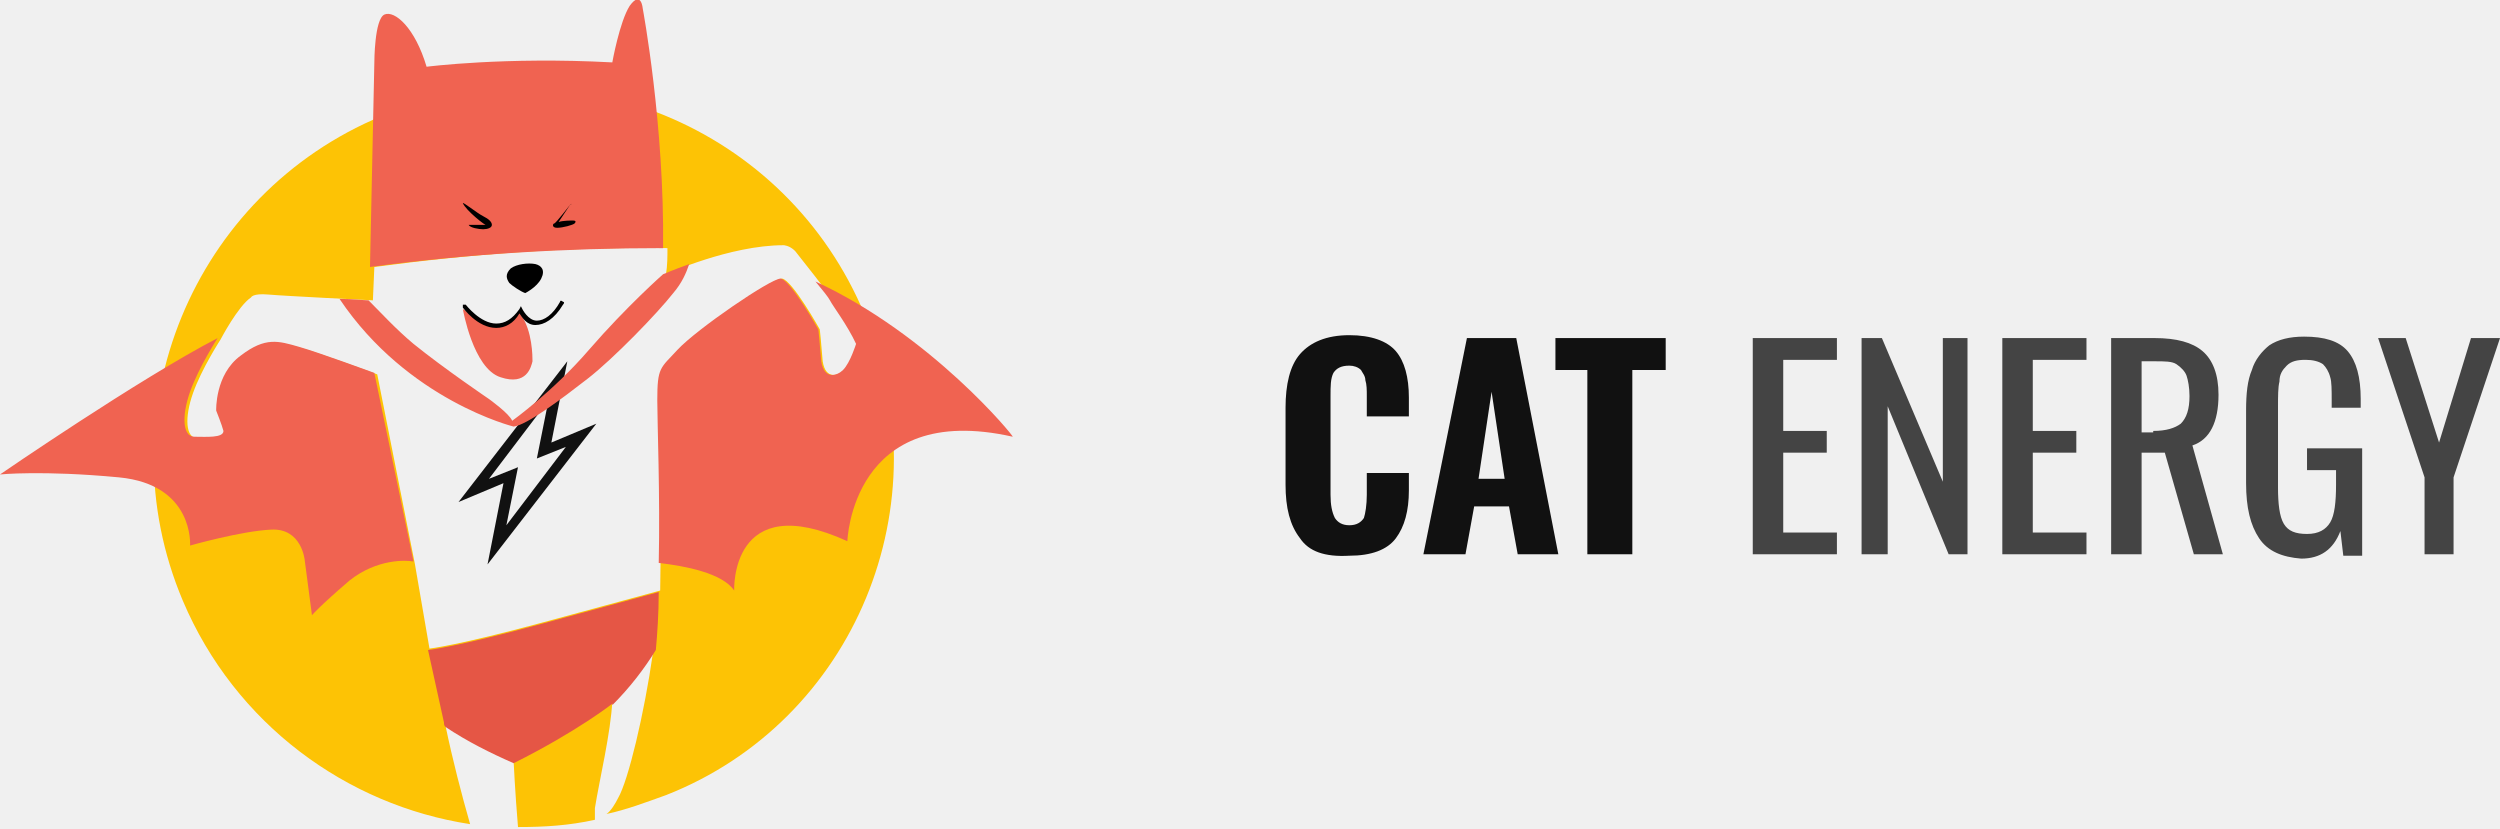
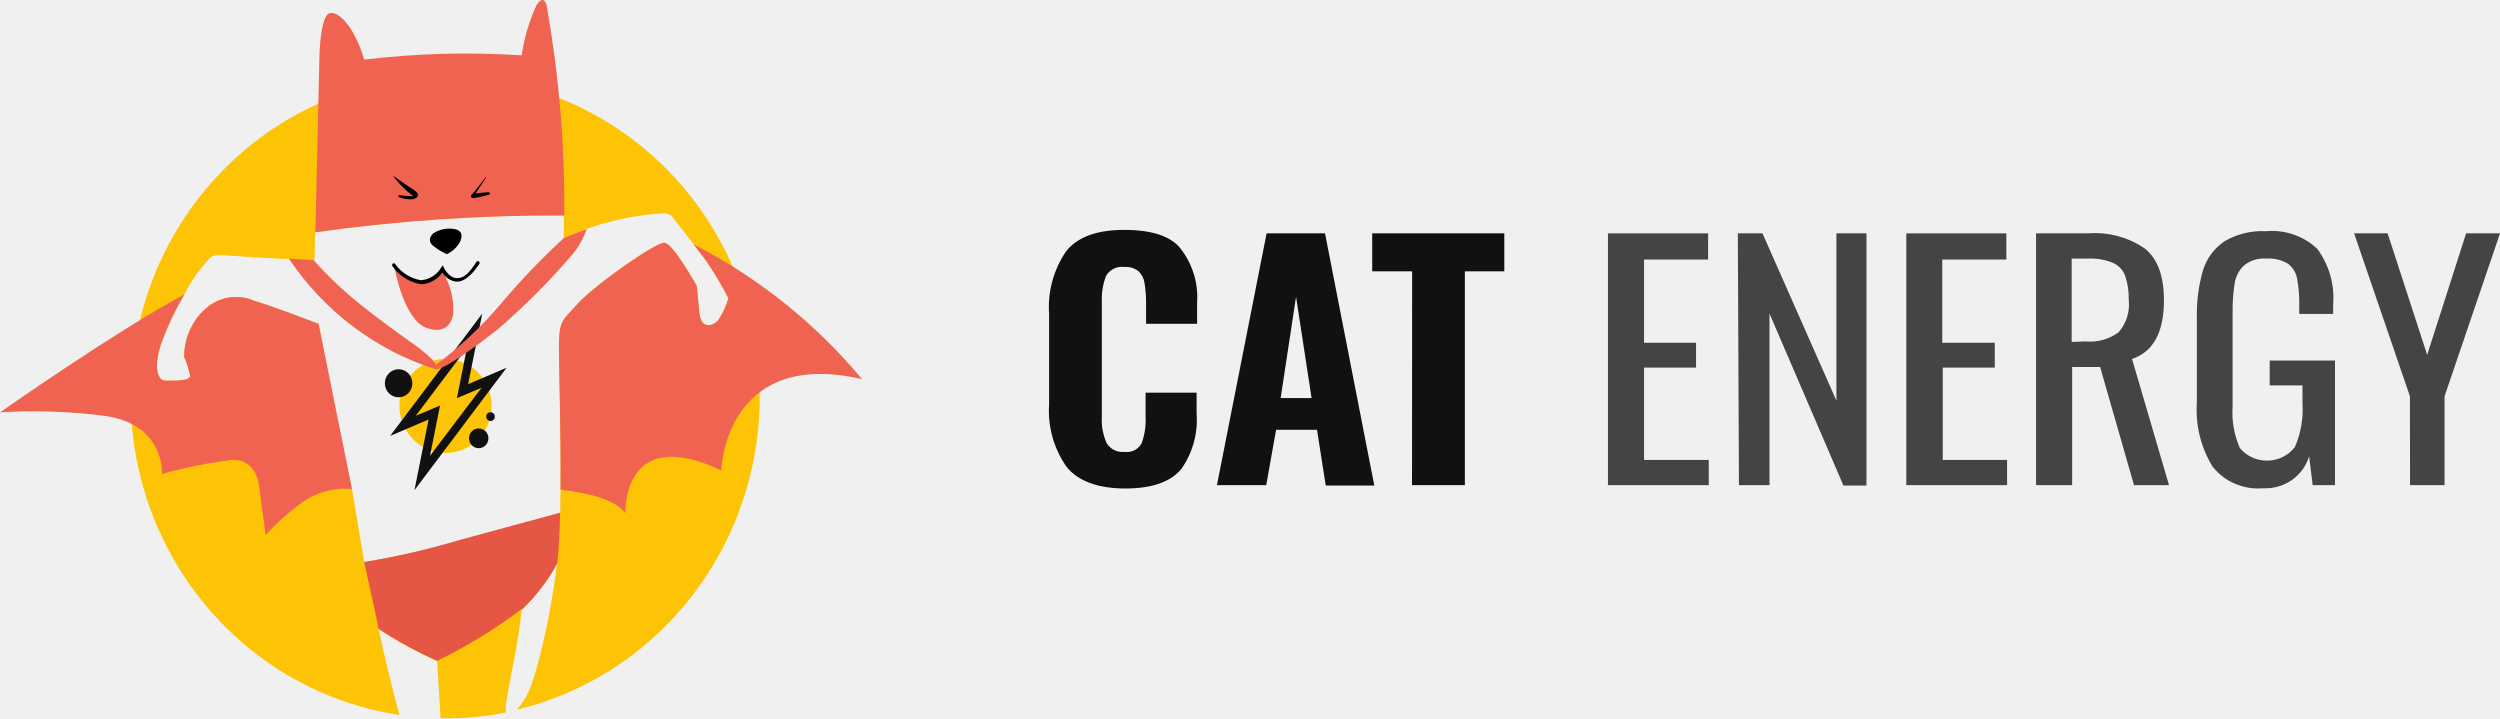
- <svg xmlns="http://www.w3.org/2000/svg" version="1.1" id="Layer_2" x="0" y="0" viewBox="0 0 172.3 57.1" xml:space="preserve">
-   <style>.st1{fill:#f06351}.st3{fill:#111}</style>
-   <path d="M59.6 21.7C54.2 8.7 39.3 2.6 26.3 8S7.1 28.4 12.6 41.4c3.6 8.5 11.3 14.1 19.8 15.4-.6-2.1-1.2-4.4-1.7-6.8 1.5 1 3.1 1.8 4.7 2.5 0 0 .1 2.1.3 4.5 1.8 0 3.5-.1 5.3-.5v-.8c.3-1.9 1.1-5.2 1.2-7.4 1.1-1.1 2.1-2.3 2.9-3.7 0 .1 0 .3-.1.4-.6 4.2-1.7 8.8-2.4 10-.2.4-.5.9-.8 1.1 1.4-.3 2.7-.8 4.1-1.3 13-5.1 19.2-20.1 13.7-33.1zm-1.4 3.8c-.4.4-1.3.7-1.5-.6-.1-1.3-.2-2.2-.2-2.2s-1.9-3.4-2.6-3.5c-.7 0-5.8 3.5-7.1 4.9-1.2 1.3-1.4 1.2-1.4 3.5 0 1.7.2 8.1.1 13.1 0 0-2.2.6-8.1 2.2-5.9 1.6-7.8 1.8-7.8 1.8l-1-5.8L26 25.8s-3.8-1.4-5.2-1.8c-1.4-.4-2.3-.7-4 .6-1.8 1.3-1.7 3.8-1.7 3.8s.4 1 .5 1.4c0 .5-1.2.4-2 .4s-.9-1.4-.3-3.1c.6-1.7 1.9-3.7 1.9-3.7s1.2-2.3 2.1-2.9c0 0 .1-.3 1.2-.2 1.1.1 7.2.4 7.2.4l.1-2.3c6.7-.9 13.4-1.4 20.2-1.3 0 .6 0 1.2-.1 1.8 0 0 4.4-2 8.1-2 0 0 .4 0 .8.4.3.4 2.4 3 2.6 3.4.2.4 1.2 1.7 1.8 3-.2 0-.6 1.4-1 1.8z" fill="#fdc305" />
-   <path class="st1" d="M56.2 19.4c.5.6.9 1.1 1 1.3.2.4 1.2 1.7 1.8 3 0 0-.4 1.3-.9 1.8-.4.4-1.3.7-1.5-.6-.1-1.3-.2-2.2-.2-2.2s-1.9-3.4-2.6-3.5c-.7 0-5.8 3.5-7.1 4.9-1.2 1.3-1.4 1.2-1.4 3.5 0 1.5.2 6.6.1 11.2 1.8.2 4.4.7 5.2 1.9 0 0-.3-7.1 7.8-3.4 0 0 .3-9.7 11.4-7.2.1 0-5.6-7-13.6-10.7zm-10.5-2.3C45.8 8.6 44.3.6 44.3.6s-.1-1.3-.9-.2c-.7 1.1-1.2 3.9-1.2 3.9-7.4-.4-12.8.3-12.8.3-.8-2.7-2.2-3.9-2.9-3.6-.7.3-.7 3.3-.7 3.3l-.3 14.1c6.7-.9 13.5-1.3 20.2-1.3z" />
-   <path d="M45.2 44.8c.1-1.1.2-2.5.2-4 0 0-2.2.6-8.1 2.2-5.9 1.6-7.8 1.8-7.8 1.8l1.1 5c0 .1 0 .2.1.3 1.5 1 3.1 1.8 4.7 2.5 4.4-2.2 6.8-4.1 6.8-4.1v.1c1.2-1.2 2.2-2.5 3-3.8z" fill="#e55645" />
-   <path d="M31.9 14c0-.1 1 .7 1.4.9s.6.4.6.6-.3.3-.6.3-.9-.1-1-.3h1.2c0 .1-1.4-1-1.6-1.5zm7.4.1s-1 1.3-1.1 1.3-.2.3.2.3 1.1-.2 1.2-.3.1-.2-.1-.2-.7 0-1 .1l.8-1.2c.1 0 .1-.1 0 0zm-3.1 6.1s.8-.4 1.1-1 0-.9-.4-1c-.5-.1-1.3 0-1.7.3-.4.4-.3.7-.1 1 .2.2.8.6 1.1.7z" />
-   <path class="st1" d="M35.8 21.4s-.2.4-.5.6c-.2.2-.6.4-1 .4-.6 0-1.1-.2-1.5-.4-.2-.1-.4-.3-.5-.4-.2-.2-.4-.3-.4-.3s.7 4.1 2.6 4.7c1.8.6 2.1-.7 2.2-1.1 0-.3 0-2.1-.8-3.2 0-.3 0-.1-.1-.3z" />
-   <path d="M34.2 22.6c-.1 0-.1 0 0 0-1.3 0-2.3-1.4-2.3-1.4V21h.2s1 1.3 2.1 1.3c.6 0 1.1-.3 1.6-1l.1-.2.1.2s.4.8 1 .8c.5 0 1.1-.4 1.6-1.3 0-.1.1-.1.2 0 .1 0 .1.1 0 .2-.6 1-1.3 1.4-1.9 1.4-.6 0-.9-.5-1.1-.8-.4.7-1 1-1.6 1z" />
-   <path class="st3" d="M41.1 29.2L38 30.5l1.1-5.6-7.5 9.7 3.1-1.3-1.1 5.6 7.5-9.7zM33.7 33l4.1-5.4-.8 4 2-.8-4.1 5.4.8-4-2 .8z" />
-   <path class="st1" d="M45.7 18.9s-2.5 2.2-5.1 5.2C38.1 27 35.3 29 35.3 29c-.2-.5-1.6-1.5-1.6-1.5s-3.1-2.1-5.2-3.8c-1.2-1-2.3-2.2-3.1-3-.3 0-1.1-.1-2-.1 4.7 7 12 8.8 12 8.8.9-.1 3.3-1.9 5.1-3.3s4.8-4.5 5.9-5.9c.6-.7.9-1.4 1.1-2-1.1.4-1.8.7-1.8.7zm-19.9 6.8s-3.8-1.4-5.2-1.8c-1.4-.4-2.3-.7-4 .6-1.8 1.3-1.7 3.8-1.7 3.8s.4 1 .5 1.4c0 .5-1.2.4-2 .4s-.9-1.4-.3-3.1c.6-1.7 1.9-3.7 1.9-3.7-5.4 2.8-15 9.4-15 9.4s2.9-.3 8.2.2c5.2.5 4.9 4.7 4.9 4.7s3.5-1 5.6-1.1c2.1-.1 2.3 2.1 2.3 2.1l.5 3.8s.5-.6 2.6-2.4c1.9-1.5 3.9-1.4 4.4-1.3l-2.7-13z" />
-   <path class="st3" d="M89.6 37.1c-.7-.9-1-2.1-1-3.7v-5.3c0-1.6.3-2.9 1-3.7.7-.8 1.8-1.3 3.4-1.3 1.5 0 2.6.4 3.2 1.1.6.7.9 1.8.9 3.2v1.3h-2.9v-1.4c0-.4 0-.8-.1-1.1 0-.3-.2-.5-.3-.7-.2-.2-.5-.3-.8-.3-.6 0-.9.2-1.1.5-.2.4-.2.9-.2 1.6v6.8c0 .7.1 1.2.3 1.6.2.3.5.5 1 .5s.8-.2 1-.5c.1-.3.2-.9.2-1.6v-1.5h2.9v1.2c0 1.4-.3 2.5-.9 3.3-.6.8-1.7 1.2-3.2 1.2-1.7.1-2.8-.3-3.4-1.2zm11.5-13.8h3.4l2.9 14.9h-2.8l-.6-3.3h-2.4l-.6 3.3h-2.9l3-14.9zm2.6 9.7l-.9-6-.9 6h1.8zm5.8-7.5h-2.3v-2.2h7.6v2.2h-2.3v12.7h-3.1V25.5z" />
-   <path d="M120.8 23.3h5.8v1.5h-3.7v4.9h3v1.5h-3v5.5h3.7v1.5h-5.8V23.3zm7.5 0h1.4l4.2 9.9v-9.9h1.7v14.9h-1.3L130.1 28v10.2h-1.8V23.3zm9.7 0h5.8v1.5h-3.7v4.9h3v1.5h-3v5.5h3.7v1.5H138V23.3zm7.5 0h3c1.5 0 2.6.3 3.3.9.7.6 1.1 1.6 1.1 3 0 1.9-.6 3.1-1.8 3.5l2.1 7.5h-2l-2-7h-1.6v7h-2.1V23.3zm2.9 6.4c.9 0 1.5-.2 1.9-.5.4-.4.6-1 .6-1.9 0-.6-.1-1.1-.2-1.4-.1-.3-.4-.6-.7-.8-.3-.2-.8-.2-1.5-.2h-.9v4.9h.8zm7.3 7.4c-.6-.9-.9-2.1-.9-3.8v-5c0-1.2.1-2.1.4-2.8.2-.7.7-1.3 1.2-1.7.6-.4 1.4-.6 2.4-.6 1.4 0 2.4.3 3 1 .6.7.9 1.8.9 3.3v.6h-2v-.5c0-.7 0-1.3-.1-1.6-.1-.4-.3-.7-.5-.9-.3-.2-.7-.3-1.2-.3-.6 0-1 .1-1.3.4-.3.3-.5.6-.5 1.1-.1.4-.1 1-.1 1.8v5.5c0 1.1.1 2 .4 2.5.3.5.8.7 1.6.7s1.3-.3 1.6-.8c.3-.5.4-1.4.4-2.6v-1h-2v-1.5h3.8v7.4h-1.3l-.2-1.7c-.5 1.3-1.4 1.9-2.7 1.9-1.3-.1-2.3-.5-2.9-1.4zm11.4-4.2l-3.2-9.6h1.9l2.3 7.2 2.2-7.2h2l-3.2 9.6v5.3h-2v-5.3z" fill="#444" />
+ <svg xmlns="http://www.w3.org/2000/svg" width="174" height="50" viewBox="0 0 174 50" fill="none">
+   <g clip-path="url(#clip0_91458_612)">
+     <path d="M51.208 19.051C49.734 15.447 47.36 12.301 44.322 9.925C41.285 7.549 37.69 6.027 33.896 5.51C30.102 4.993 26.241 5.499 22.699 6.979C19.157 8.458 16.056 10.859 13.707 13.941C11.357 17.024 9.841 20.681 9.308 24.548C8.776 28.415 9.246 32.357 10.672 35.981C12.098 39.604 14.43 42.784 17.435 45.202C20.441 47.619 24.015 49.191 27.802 49.761C27.306 47.938 26.801 45.922 26.356 43.785C27.65 44.641 29.012 45.385 30.427 46.01C30.427 46.01 30.53 47.894 30.667 49.997C32.196 50.024 33.724 49.886 35.225 49.587C35.186 49.367 35.186 49.143 35.225 48.924C35.473 47.292 36.157 44.352 36.294 42.459C37.28 41.518 38.117 40.426 38.774 39.222L38.722 39.606C38.252 43.322 37.269 47.292 36.67 48.391C36.476 48.755 36.238 49.092 35.96 49.395C39.056 48.654 41.956 47.235 44.461 45.237C46.966 43.238 49.014 40.708 50.465 37.821C51.915 34.935 52.733 31.761 52.861 28.52C52.99 25.278 52.426 22.047 51.208 19.051ZM49.951 22.358C49.575 22.733 48.797 22.986 48.668 21.851C48.54 20.717 48.506 19.923 48.506 19.923C48.506 19.923 46.855 16.931 46.24 16.896C45.624 16.861 41.254 19.923 40.099 21.258C39.099 22.384 38.902 22.305 38.902 24.286C38.902 25.777 39.09 31.413 38.988 35.723L32.018 37.617C29.827 38.258 27.599 38.759 25.347 39.117L24.492 34.031H24.372L22.175 22.541C22.175 22.541 18.916 21.284 17.719 20.944C17.157 20.693 16.536 20.612 15.93 20.709C15.324 20.806 14.758 21.079 14.298 21.494C13.83 21.912 13.455 22.429 13.2 23.009C12.944 23.588 12.814 24.217 12.819 24.853C13 25.258 13.137 25.682 13.229 26.118C13.272 26.537 12.203 26.493 11.519 26.493C10.835 26.493 10.732 25.236 11.271 23.762C11.691 22.628 12.212 21.536 12.827 20.499C13.29 19.573 13.887 18.723 14.598 17.978C14.598 17.978 14.717 17.681 15.667 17.768C16.616 17.856 21.892 18.143 21.892 18.143L21.935 16.163C27.67 15.355 33.455 14.964 39.244 14.994C39.244 15.526 39.244 16.058 39.244 16.591C41.437 15.57 43.798 14.978 46.205 14.846C46.334 14.842 46.462 14.872 46.577 14.931C46.692 14.991 46.79 15.078 46.864 15.186C47.155 15.561 48.925 17.803 49.13 18.126C49.705 18.964 50.228 19.838 50.695 20.743C50.535 21.317 50.283 21.859 49.951 22.349V22.358Z" fill="#FDC305" />
+     <path d="M48.284 17.018C48.686 17.541 49.036 18.004 49.139 18.143C49.714 18.982 50.237 19.856 50.704 20.761C50.541 21.315 50.293 21.839 49.969 22.314C49.592 22.689 48.814 22.942 48.686 21.808C48.558 20.674 48.506 19.923 48.506 19.923C48.506 19.923 46.856 16.931 46.24 16.896C45.624 16.861 41.254 19.923 40.1 21.258C39.099 22.384 38.903 22.305 38.903 24.286C38.903 25.594 39.048 30.087 39.014 34.083C40.562 34.258 42.836 34.694 43.52 35.723C43.52 35.723 43.273 29.459 50.2 32.74C50.2 32.74 50.439 24.198 60 26.388C56.75 22.495 52.766 19.309 48.284 17.018Z" fill="#F06351" />
+     <path d="M39.279 14.994C39.314 10.159 38.913 5.332 38.081 0.572C38.081 0.572 37.953 -0.562 37.337 0.363C36.829 1.469 36.484 2.644 36.311 3.853C32.656 3.613 28.986 3.713 25.348 4.149C24.646 1.75 23.449 0.66 22.876 0.948C22.303 1.235 22.235 3.809 22.235 3.809L21.953 16.163C27.694 15.354 33.484 14.964 39.279 14.994Z" fill="#F06351" />
+     <path d="M38.782 39.222C38.893 38.288 38.953 37.05 38.987 35.68L32.018 37.573C29.828 38.229 27.601 38.745 25.348 39.117L26.297 43.48C26.297 43.575 26.297 43.671 26.357 43.767C27.651 44.623 29.012 45.368 30.427 45.992C32.496 44.983 34.466 43.777 36.311 42.389V42.441C37.292 41.505 38.126 40.419 38.782 39.222Z" fill="#E55645" />
+     <path d="M27.366 12.263C27.323 12.176 28.221 12.857 28.572 13.066C28.922 13.275 29.093 13.432 29.093 13.581C29.093 13.729 28.871 13.877 28.563 13.877C28.255 13.877 27.776 13.773 27.708 13.65C27.64 13.528 28.221 13.65 28.512 13.65H28.76C28.233 13.257 27.764 12.79 27.366 12.263Z" fill="black" />
+     <path d="M33.78 12.359C33.78 12.359 32.925 13.476 32.848 13.528C32.771 13.581 32.702 13.825 33.01 13.781C33.364 13.727 33.712 13.646 34.053 13.537C34.148 13.485 34.113 13.363 33.951 13.38C33.788 13.397 33.369 13.424 33.096 13.476L33.823 12.368C33.823 12.368 33.848 12.263 33.78 12.359Z" fill="black" />
+     <path d="M31.095 17.69C31.491 17.512 31.819 17.205 32.027 16.817C32.266 16.242 32.027 16.023 31.65 15.945C31.133 15.849 30.599 15.954 30.154 16.242C29.82 16.564 29.863 16.878 30.154 17.114C30.443 17.345 30.759 17.539 31.095 17.69Z" fill="black" />
+     <path d="M30.787 18.789C30.688 18.987 30.555 19.165 30.393 19.313C30.15 19.512 29.85 19.629 29.538 19.644C29.067 19.691 28.596 19.554 28.221 19.26C28.049 19.157 27.895 19.024 27.768 18.868C27.682 18.773 27.577 18.698 27.46 18.649C27.46 18.649 28.101 22.235 29.658 22.811C31.214 23.387 31.505 22.148 31.548 21.817C31.6 20.824 31.355 19.838 30.846 18.99C30.846 18.728 30.829 18.903 30.787 18.789Z" fill="#F06351" />
+     <path d="M29.333 19.784C28.933 19.725 28.548 19.584 28.203 19.37C27.858 19.155 27.558 18.872 27.323 18.536C27.302 18.512 27.291 18.481 27.291 18.449C27.291 18.417 27.302 18.386 27.323 18.362C27.334 18.35 27.348 18.341 27.362 18.334C27.377 18.328 27.393 18.325 27.409 18.325C27.425 18.325 27.441 18.328 27.455 18.334C27.47 18.341 27.483 18.35 27.494 18.362C27.706 18.665 27.974 18.922 28.284 19.118C28.594 19.314 28.939 19.445 29.299 19.505C29.583 19.483 29.859 19.392 30.103 19.241C30.347 19.089 30.552 18.88 30.701 18.632L30.821 18.466L30.906 18.658C30.906 18.658 31.231 19.321 31.762 19.356C32.292 19.391 32.668 18.99 33.155 18.231C33.173 18.203 33.202 18.184 33.234 18.177C33.266 18.171 33.299 18.177 33.326 18.196C33.354 18.214 33.373 18.243 33.379 18.276C33.385 18.309 33.379 18.343 33.361 18.37C32.791 19.225 32.252 19.635 31.744 19.601C31.548 19.574 31.36 19.503 31.195 19.393C31.029 19.283 30.89 19.136 30.787 18.964C30.619 19.202 30.402 19.399 30.151 19.541C29.899 19.683 29.62 19.766 29.333 19.784Z" fill="black" />
+     <path d="M31.009 31.527C32.78 31.527 34.216 30.062 34.216 28.255C34.216 26.448 32.78 24.983 31.009 24.983C29.238 24.983 27.802 26.448 27.802 28.255C27.802 30.062 29.238 31.527 31.009 31.527Z" fill="#FDC305" />
+     <path d="M35.259 25.594L32.582 26.737L33.566 21.825L27.152 30.34L29.829 29.198L28.845 34.118L35.259 25.594ZM28.939 28.936L32.497 24.216L31.804 27.706L33.514 26.99L29.931 31.719L30.624 28.229L28.939 28.936Z" fill="#111111" />
+     <path d="M27.742 27.653C28.271 27.653 28.7 27.216 28.7 26.676C28.7 26.136 28.271 25.699 27.742 25.699C27.213 25.699 26.785 26.136 26.785 26.676C26.785 27.216 27.213 27.653 27.742 27.653Z" fill="#111111" />
+     <path d="M33.318 31.195C33.691 31.195 33.994 30.887 33.994 30.506C33.994 30.125 33.691 29.817 33.318 29.817C32.945 29.817 32.642 30.125 32.642 30.506C32.642 30.887 32.945 31.195 33.318 31.195Z" fill="#111111" />
+     <path d="M34.139 29.302C34.304 29.302 34.438 29.165 34.438 28.997C34.438 28.828 34.304 28.691 34.139 28.691C33.974 28.691 33.84 28.828 33.84 28.997C33.84 29.165 33.974 29.302 34.139 29.302Z" fill="#111111" />
+     <path d="M39.236 16.573C37.692 17.993 36.238 19.511 34.883 21.119C33.533 22.715 32.01 24.149 30.342 25.394C30.154 24.931 28.948 24.067 28.948 24.067C28.948 24.067 26.263 22.192 24.501 20.717C23.549 19.908 22.652 19.034 21.816 18.1L20.105 18.004C22.574 21.683 26.192 24.401 30.368 25.716C31.103 25.594 33.173 24.085 34.721 22.855C36.552 21.266 38.267 19.543 39.852 17.699C40.278 17.182 40.608 16.591 40.827 15.954C39.852 16.285 39.236 16.573 39.236 16.573Z" fill="#F06351" />
+     <path d="M22.175 22.541C22.175 22.541 18.917 21.284 17.72 20.944C17.157 20.693 16.537 20.612 15.93 20.709C15.324 20.806 14.758 21.079 14.299 21.494C13.83 21.912 13.455 22.429 13.2 23.009C12.945 23.588 12.815 24.217 12.819 24.853C13 25.258 13.138 25.682 13.23 26.118C13.273 26.537 12.204 26.493 11.519 26.493C10.835 26.493 10.733 25.236 11.271 23.762C11.692 22.628 12.213 21.536 12.828 20.499C8.167 22.977 0 28.7 0 28.7C2.336 28.556 4.68 28.627 7.004 28.91C11.494 29.372 11.28 32.984 11.28 32.984C12.859 32.54 14.468 32.216 16.095 32.016C17.908 31.893 18.036 33.865 18.036 33.865L18.489 37.233C19.177 36.473 19.936 35.783 20.755 35.174C21.811 34.312 23.155 33.905 24.501 34.04L22.175 22.541Z" fill="#F06351" />
+     <path d="M74.218 32.471C73.335 31.195 72.912 29.669 73.018 28.134V21.866C72.906 20.32 73.322 18.78 74.201 17.488C74.996 16.49 76.354 15.995 78.275 16C80.196 16.006 81.497 16.443 82.177 17.312C83.007 18.389 83.412 19.721 83.318 21.064V22.535H79.767V20.939C79.763 20.519 79.725 20.1 79.656 19.685C79.613 19.385 79.472 19.107 79.253 18.891C79.118 18.779 78.961 18.693 78.792 18.64C78.622 18.587 78.444 18.567 78.266 18.582C78.012 18.545 77.752 18.585 77.522 18.698C77.291 18.81 77.102 18.988 76.98 19.209C76.754 19.796 76.655 20.422 76.688 21.047V29.003C76.649 29.633 76.764 30.263 77.023 30.841C77.147 31.05 77.33 31.219 77.551 31.327C77.772 31.436 78.021 31.479 78.266 31.451C78.508 31.485 78.754 31.443 78.97 31.332C79.185 31.221 79.359 31.046 79.467 30.833C79.675 30.245 79.765 29.624 79.733 29.003V27.331H83.284V28.777C83.388 30.14 83.016 31.498 82.229 32.63C81.474 33.549 80.17 34 78.318 34C76.465 34 75.016 33.499 74.218 32.471Z" fill="#111111" />
+     <path d="M88.156 16.242H92.221L95.651 33.791H92.272L91.663 29.914H88.816L88.13 33.766H84.699L88.156 16.242ZM91.286 27.707L90.205 20.655L89.133 27.707H91.286Z" fill="#111111" />
+     <path d="M98.285 18.883H95.506V16.242H104.7V18.883H101.955V33.766H98.276L98.285 18.883Z" fill="#111111" />
+     <path d="M111.913 16.242H118.886V18.064H114.426V23.855H118.045V25.585H114.426V32.011H118.929V33.766H111.913V16.242Z" fill="#444444" />
+     <path d="M120.953 16.242H122.669L127.814 27.883V16.242H129.907V33.791H128.303L123.157 21.825V33.766H121.03L120.953 16.242Z" fill="#444444" />
+     <path d="M132.678 16.242H139.642V18.064H135.182V23.855H138.836V25.585H135.216V32.011H139.693V33.766H132.678V16.242Z" fill="#444444" />
+     <path d="M141.709 16.242H145.328C146.754 16.131 148.175 16.519 149.333 17.337C150.191 18.064 150.611 19.251 150.611 20.897C150.611 23.125 149.871 24.488 148.39 24.983L150.963 33.766H148.527L146.169 25.543H144.222V33.766H141.709V16.242ZM145.14 23.763C145.966 23.841 146.792 23.615 147.455 23.128C147.725 22.817 147.926 22.456 148.047 22.067C148.168 21.677 148.206 21.268 148.158 20.863C148.176 20.297 148.091 19.731 147.91 19.192C147.836 18.994 147.722 18.811 147.575 18.656C147.427 18.501 147.25 18.377 147.052 18.29C146.495 18.067 145.895 17.967 145.294 17.997H144.188V23.797L145.14 23.763Z" fill="#444444" />
+     <path d="M153.991 32.471C153.171 31.122 152.791 29.563 152.902 28V22.15C152.872 21.022 153.017 19.895 153.33 18.808C153.578 17.991 154.105 17.28 154.823 16.794C155.69 16.285 156.693 16.04 157.704 16.092C158.358 16.031 159.018 16.111 159.637 16.324C160.256 16.538 160.82 16.881 161.289 17.329C162.112 18.452 162.501 19.822 162.387 21.198V21.85H160.029V21.306C160.045 20.657 159.993 20.007 159.874 19.368C159.796 18.958 159.564 18.591 159.222 18.34C158.777 18.084 158.263 17.965 157.747 17.997C157.187 17.951 156.63 18.118 156.195 18.465C155.839 18.794 155.607 19.229 155.535 19.702C155.426 20.39 155.377 21.086 155.389 21.783V28.293C155.321 29.282 155.494 30.273 155.895 31.184C156.128 31.464 156.423 31.689 156.758 31.841C157.094 31.993 157.461 32.068 157.831 32.061C158.2 32.053 158.564 31.964 158.893 31.799C159.222 31.634 159.507 31.398 159.728 31.109C160.142 30.145 160.321 29.101 160.252 28.058V26.822H157.97V25.092H162.516V33.766H160.963L160.715 31.752C160.518 32.421 160.095 33.006 159.514 33.411C158.933 33.816 158.229 34.018 157.516 33.983C156.845 34.041 156.17 33.932 155.554 33.668C154.938 33.404 154.4 32.992 153.991 32.471Z" fill="#444444" />
+     <path d="M167.731 27.582L163.846 16.242H166.178L168.931 24.699L171.642 16.242H174L170.141 27.582V33.766H167.739L167.731 27.582Z" fill="#444444" />
+   </g>
+   <defs>
+     <clipPath id="clip0_91458_612">
+       <rect width="174" height="50" fill="white" />
+     </clipPath>
+   </defs>
</svg>
